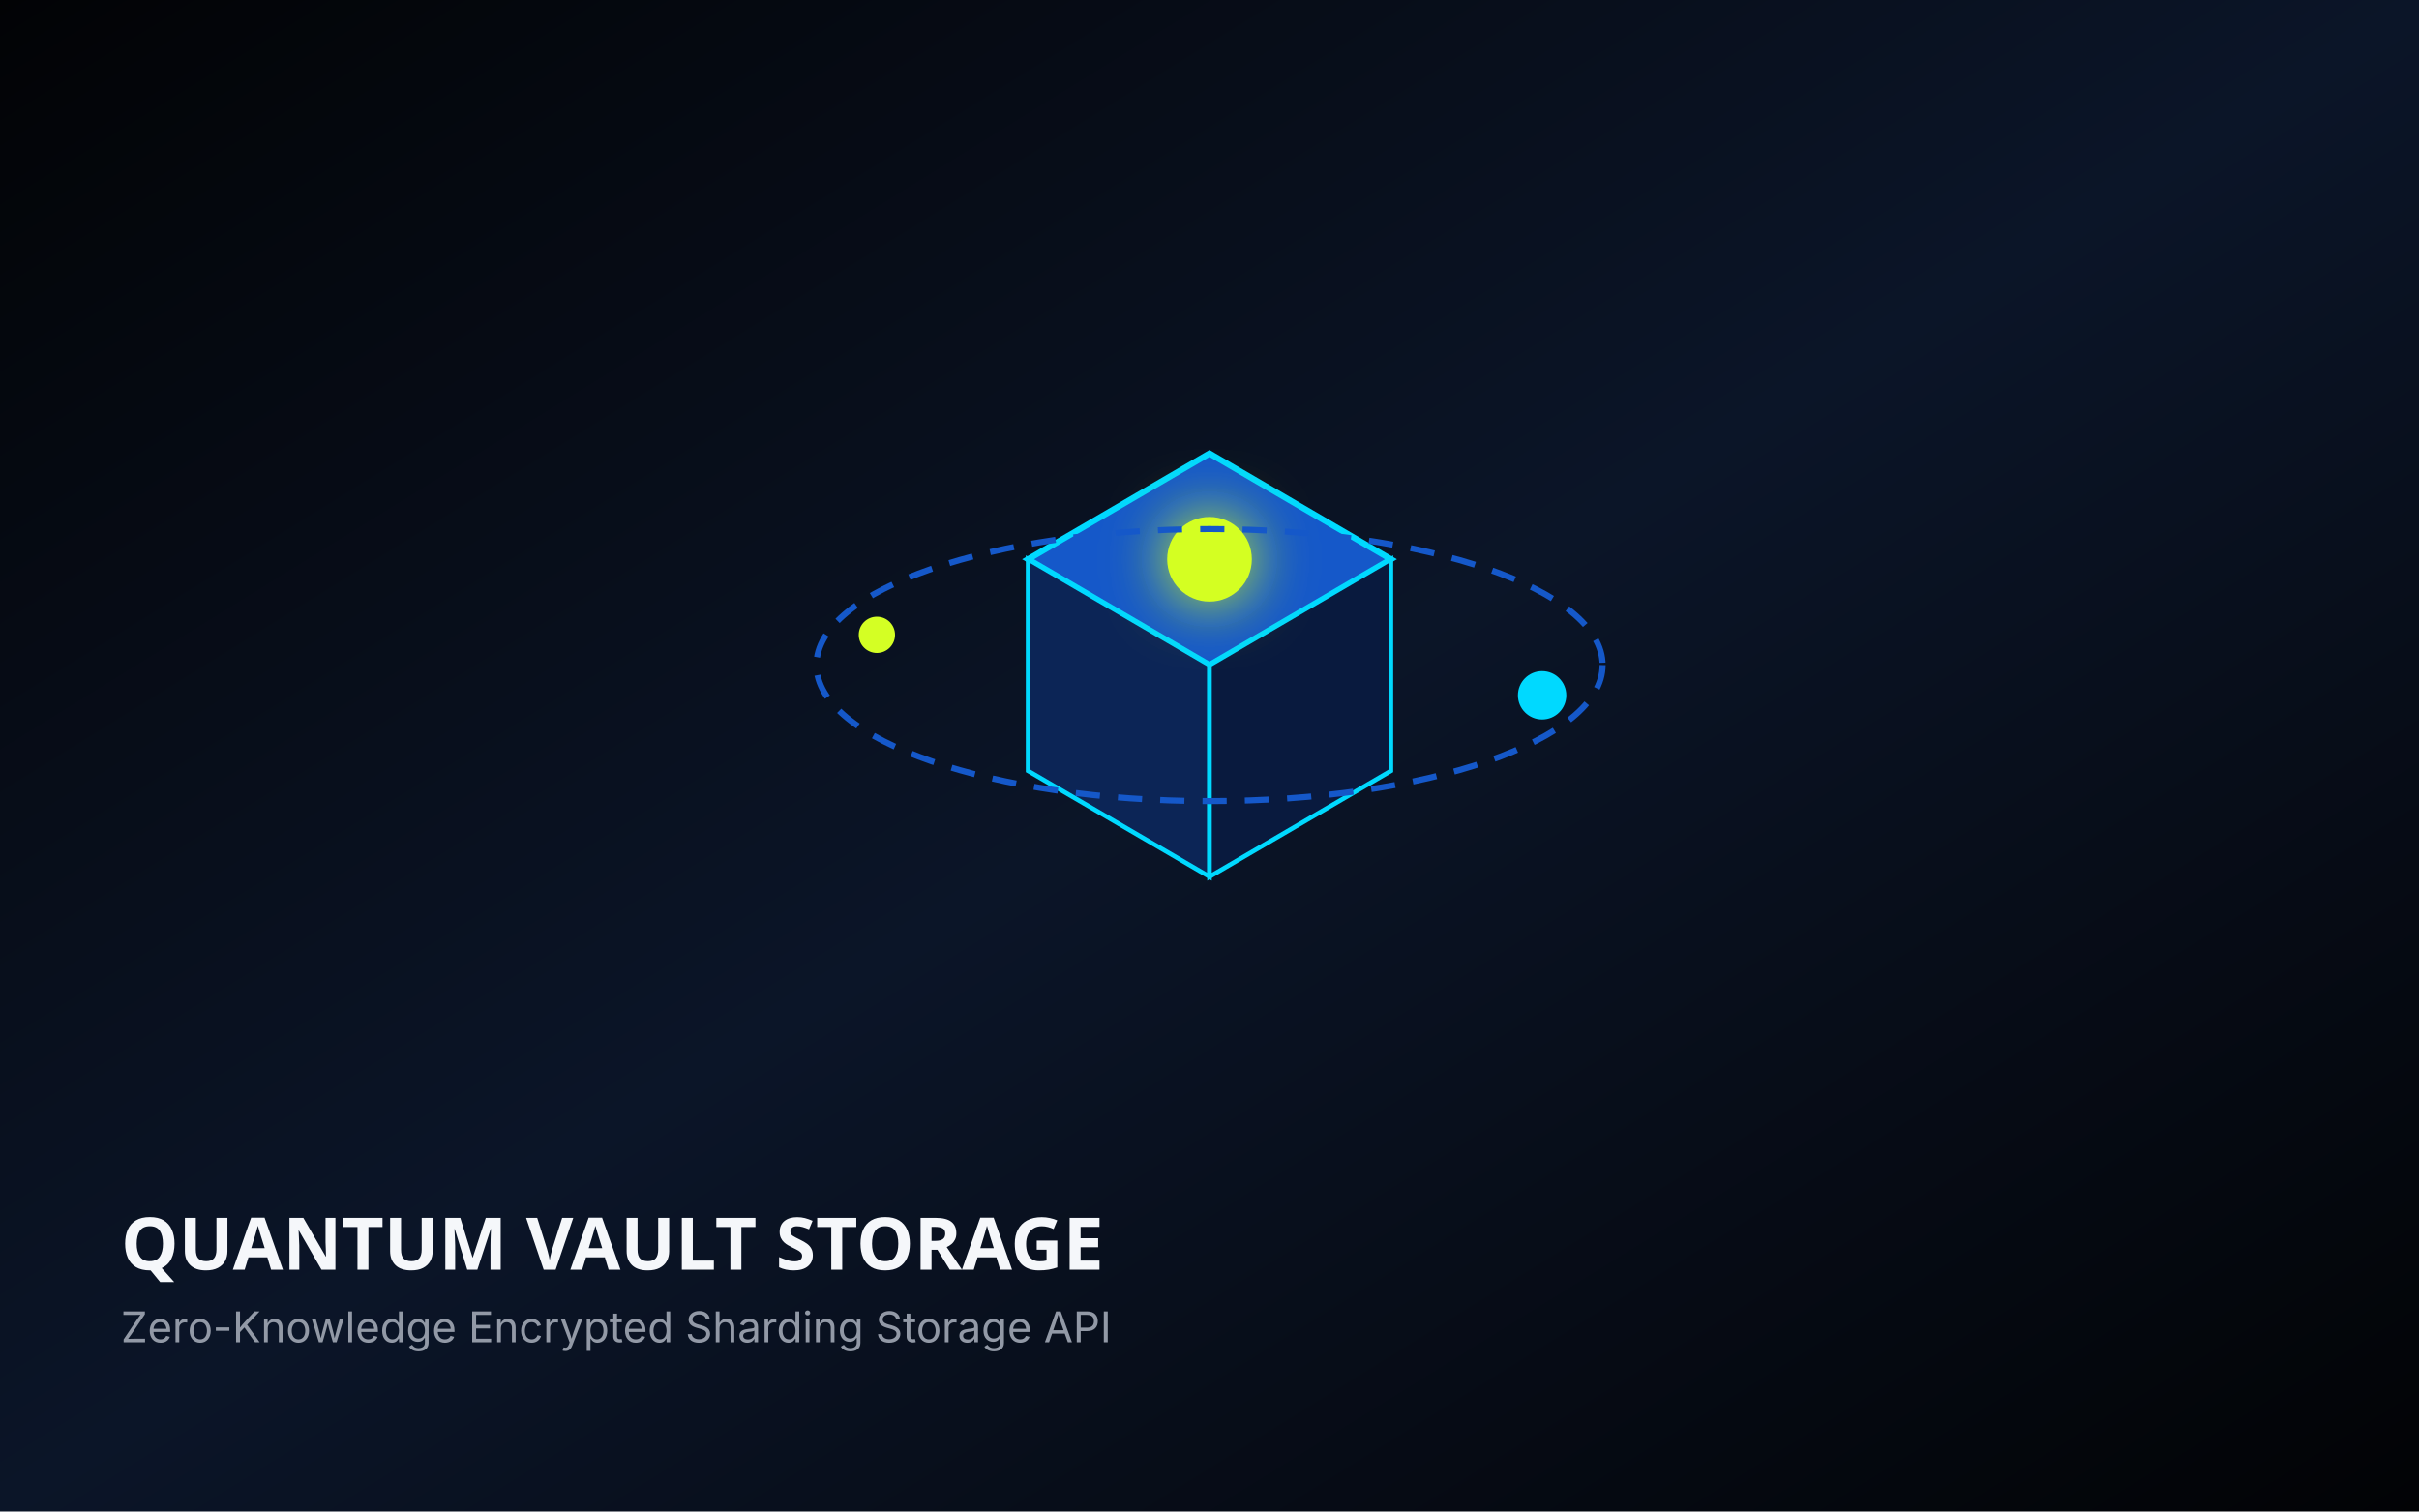
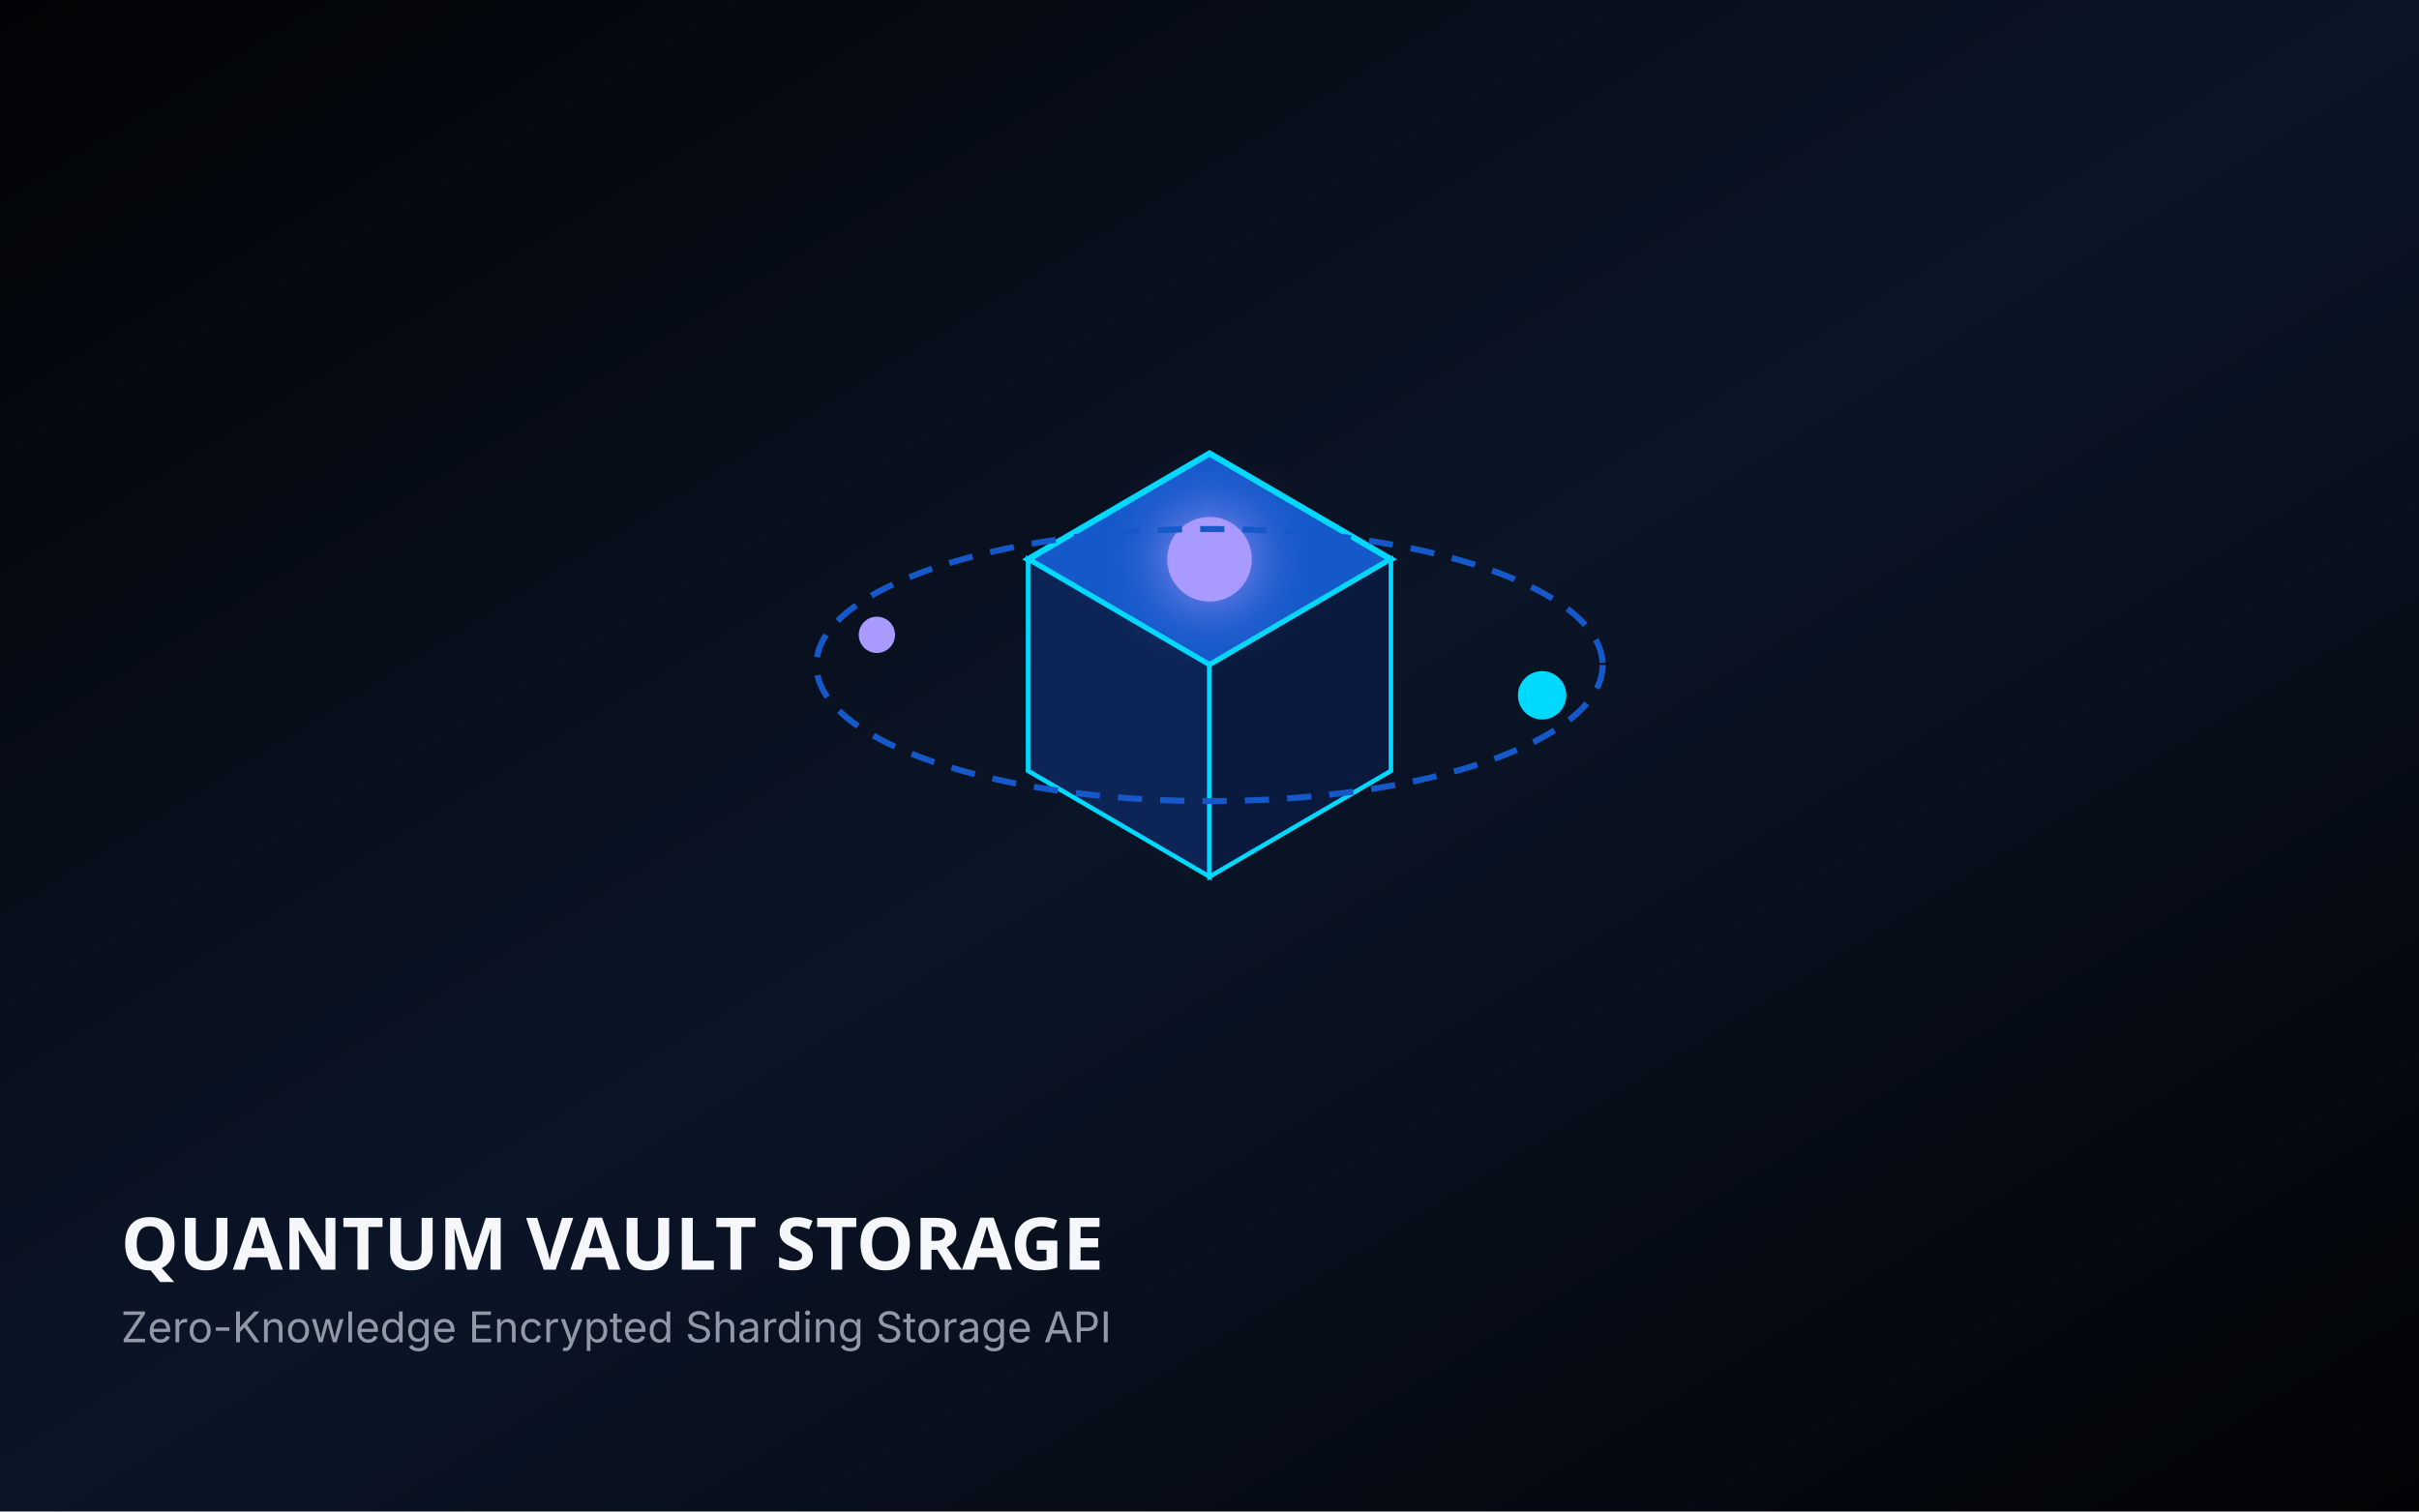
<svg xmlns="http://www.w3.org/2000/svg" viewBox="0 0 800 500" fill="none">
  <defs>
    <linearGradient id="bgQuantum" x1="0%" y1="0%" x2="100%" y2="100%">
      <stop offset="0%" stop-color="#020305" />
      <stop offset="50%" stop-color="#0B1528" />
      <stop offset="100%" stop-color="#020305" />
    </linearGradient>
  </defs>
  <rect width="800" height="500" fill="url(#bgQuantum)" />
  <g transform="translate(300, 100)">
    <polygon points="100,50 160,85 100,120 40,85" fill="#1558C9" stroke="#00D9FF" stroke-width="2" />
    <polygon points="40,85 100,120 100,190 40,155" fill="#0C2556" stroke="#00D9FF" stroke-width="1.5" />
    <polygon points="160,85 100,120 100,190 160,155" fill="#091A3E" stroke="#00D9FF" stroke-width="1.5" />
-     <circle cx="100" cy="85" r="14" fill="#D4FF24" filter="drop-shadow(0 0 10px #D4FF24)" />
+     <circle cx="100" cy="85" r="14" fill="#A99AFF" filter="drop-shadow(0 0 10px #A99AFF)" />
    <ellipse cx="100" cy="120" rx="130" ry="45" fill="none" stroke="#1558C9" stroke-width="2" stroke-dasharray="8 6" />
    <circle cx="210" cy="130" r="8" fill="#00D9FF" />
-     <circle cx="-10" cy="110" r="6" fill="#D4FF24" />
+     <circle cx="-10" cy="110" r="6" fill="#A99AFF" />
  </g>
  <g transform="translate(40, 420)">
    <text x="0" y="0" fill="#F5F7FA" font-family="'Space Grotesk', sans-serif" font-size="24" font-weight="700">QUANTUM VAULT STORAGE</text>
    <text x="0" y="24" fill="#9299A6" font-family="'Inter', sans-serif" font-size="14">Zero-Knowledge Encrypted Sharding Storage API</text>
  </g>
</svg>
